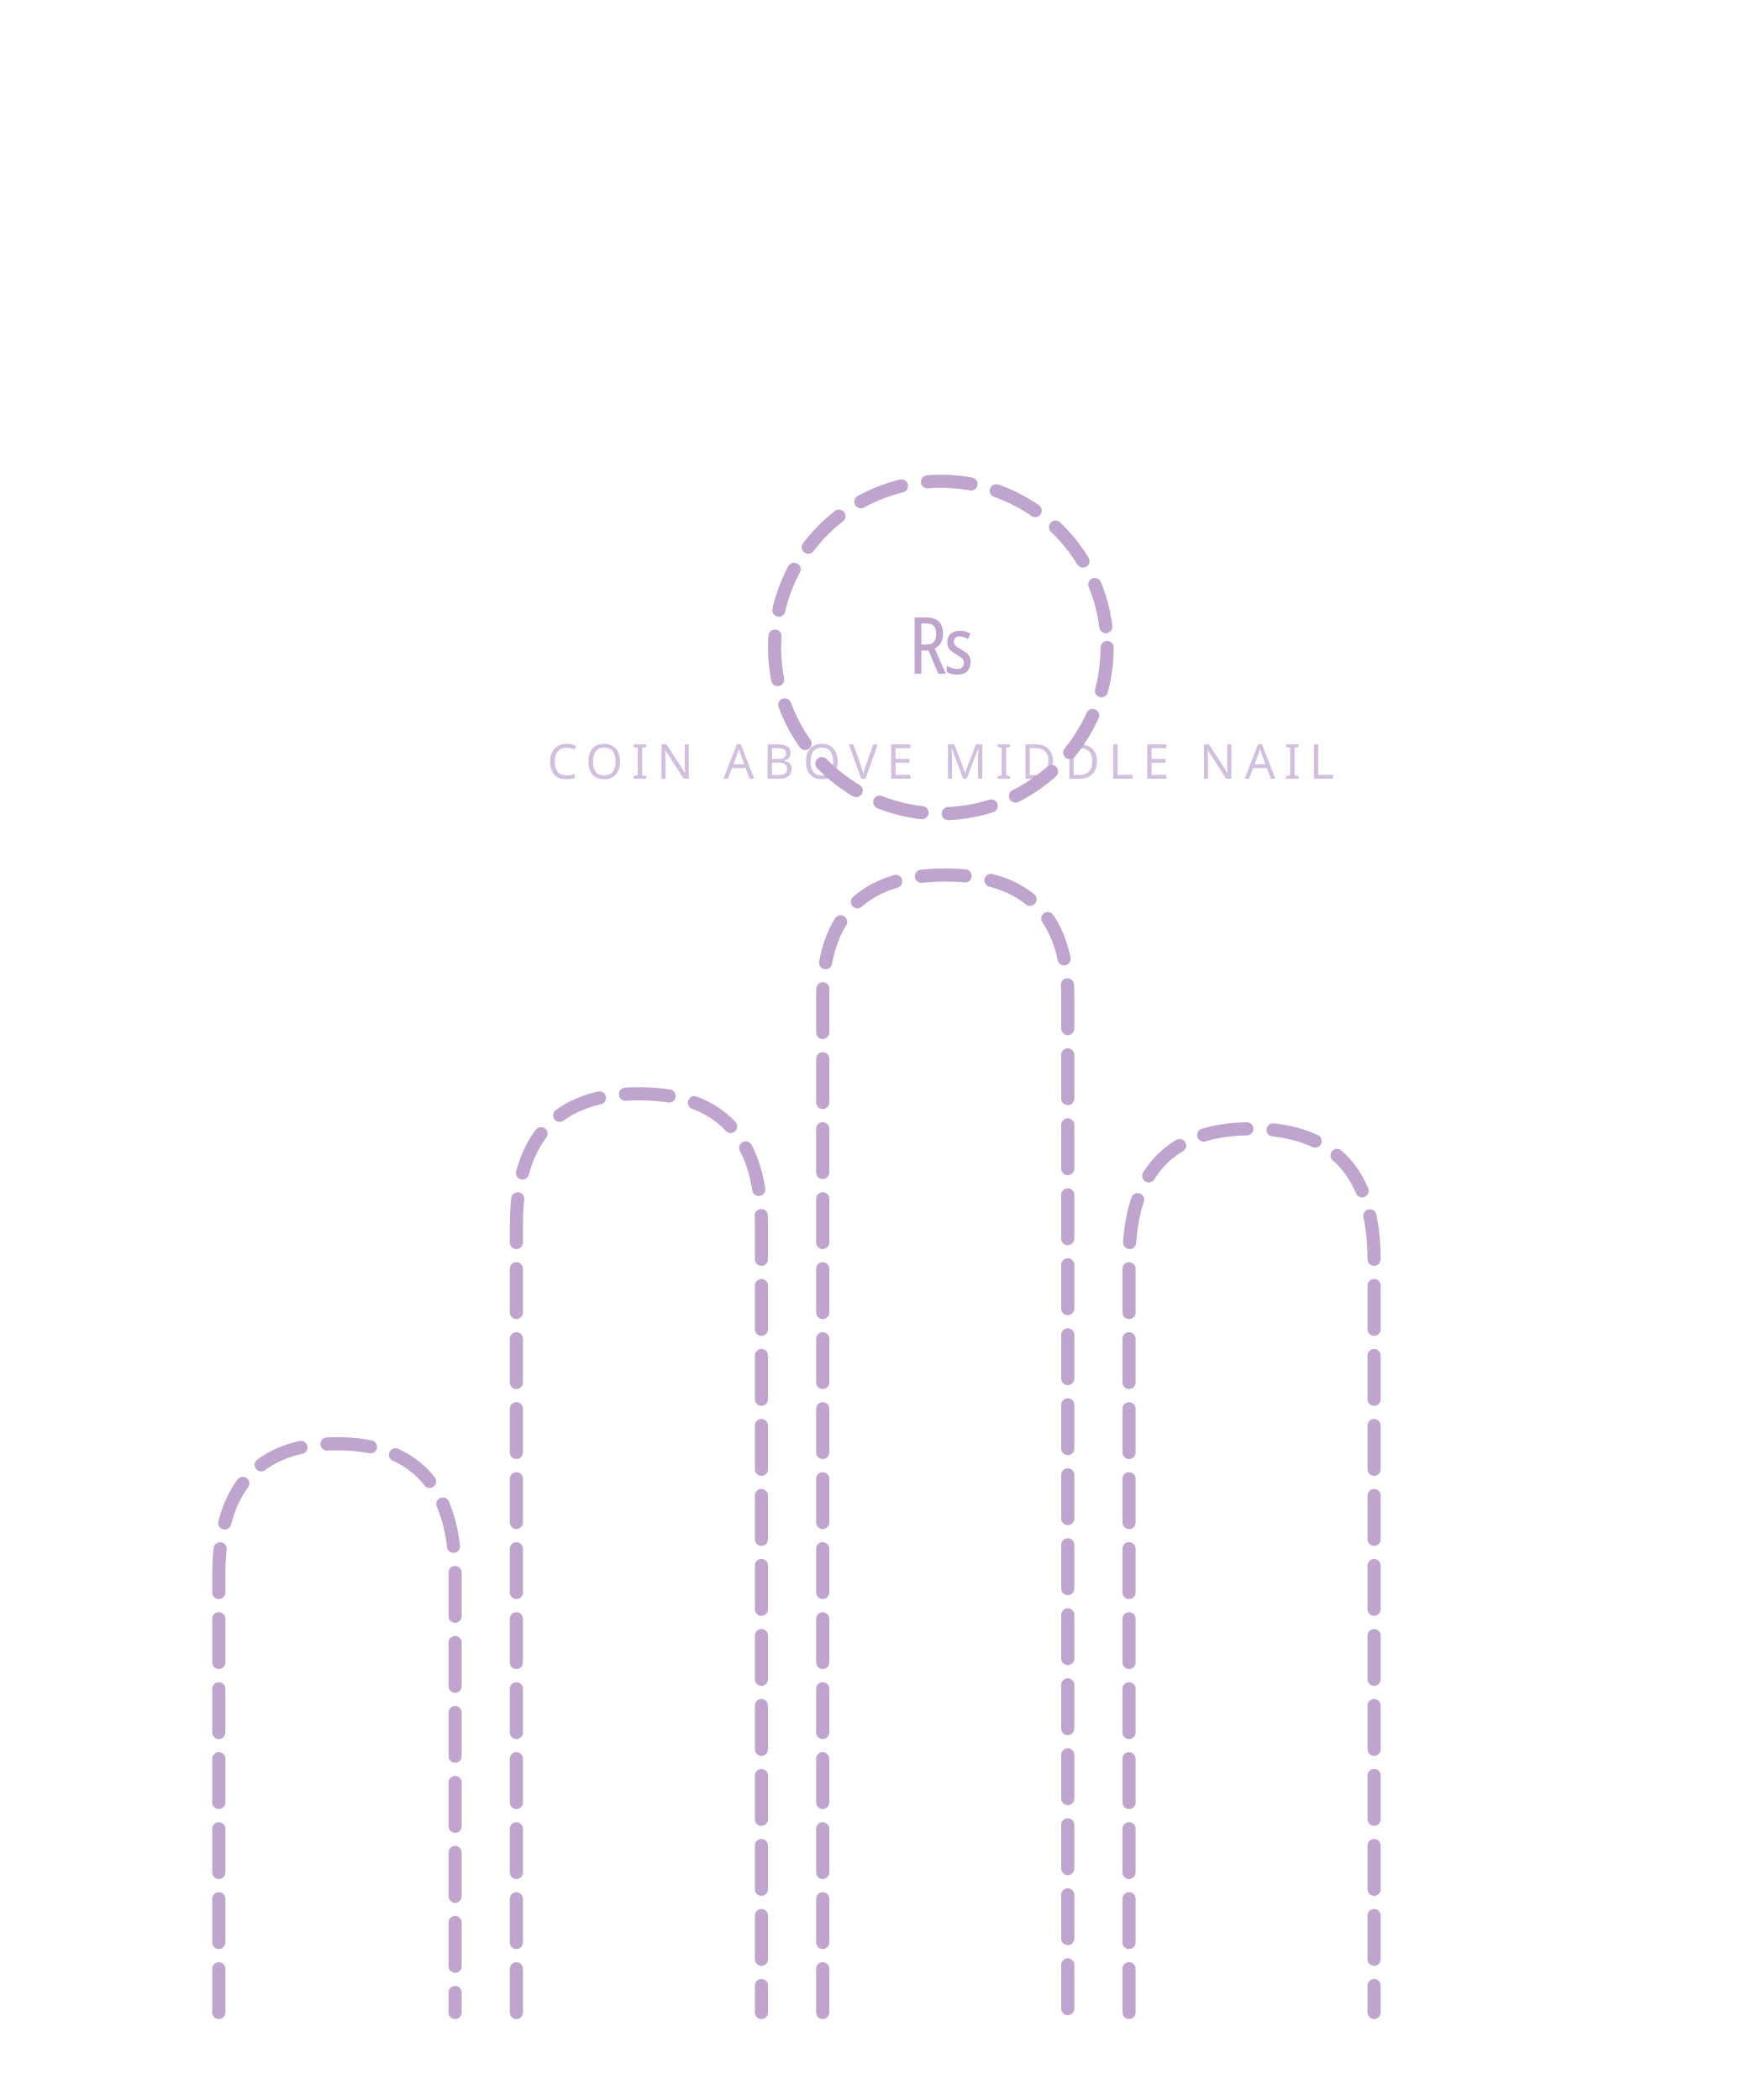
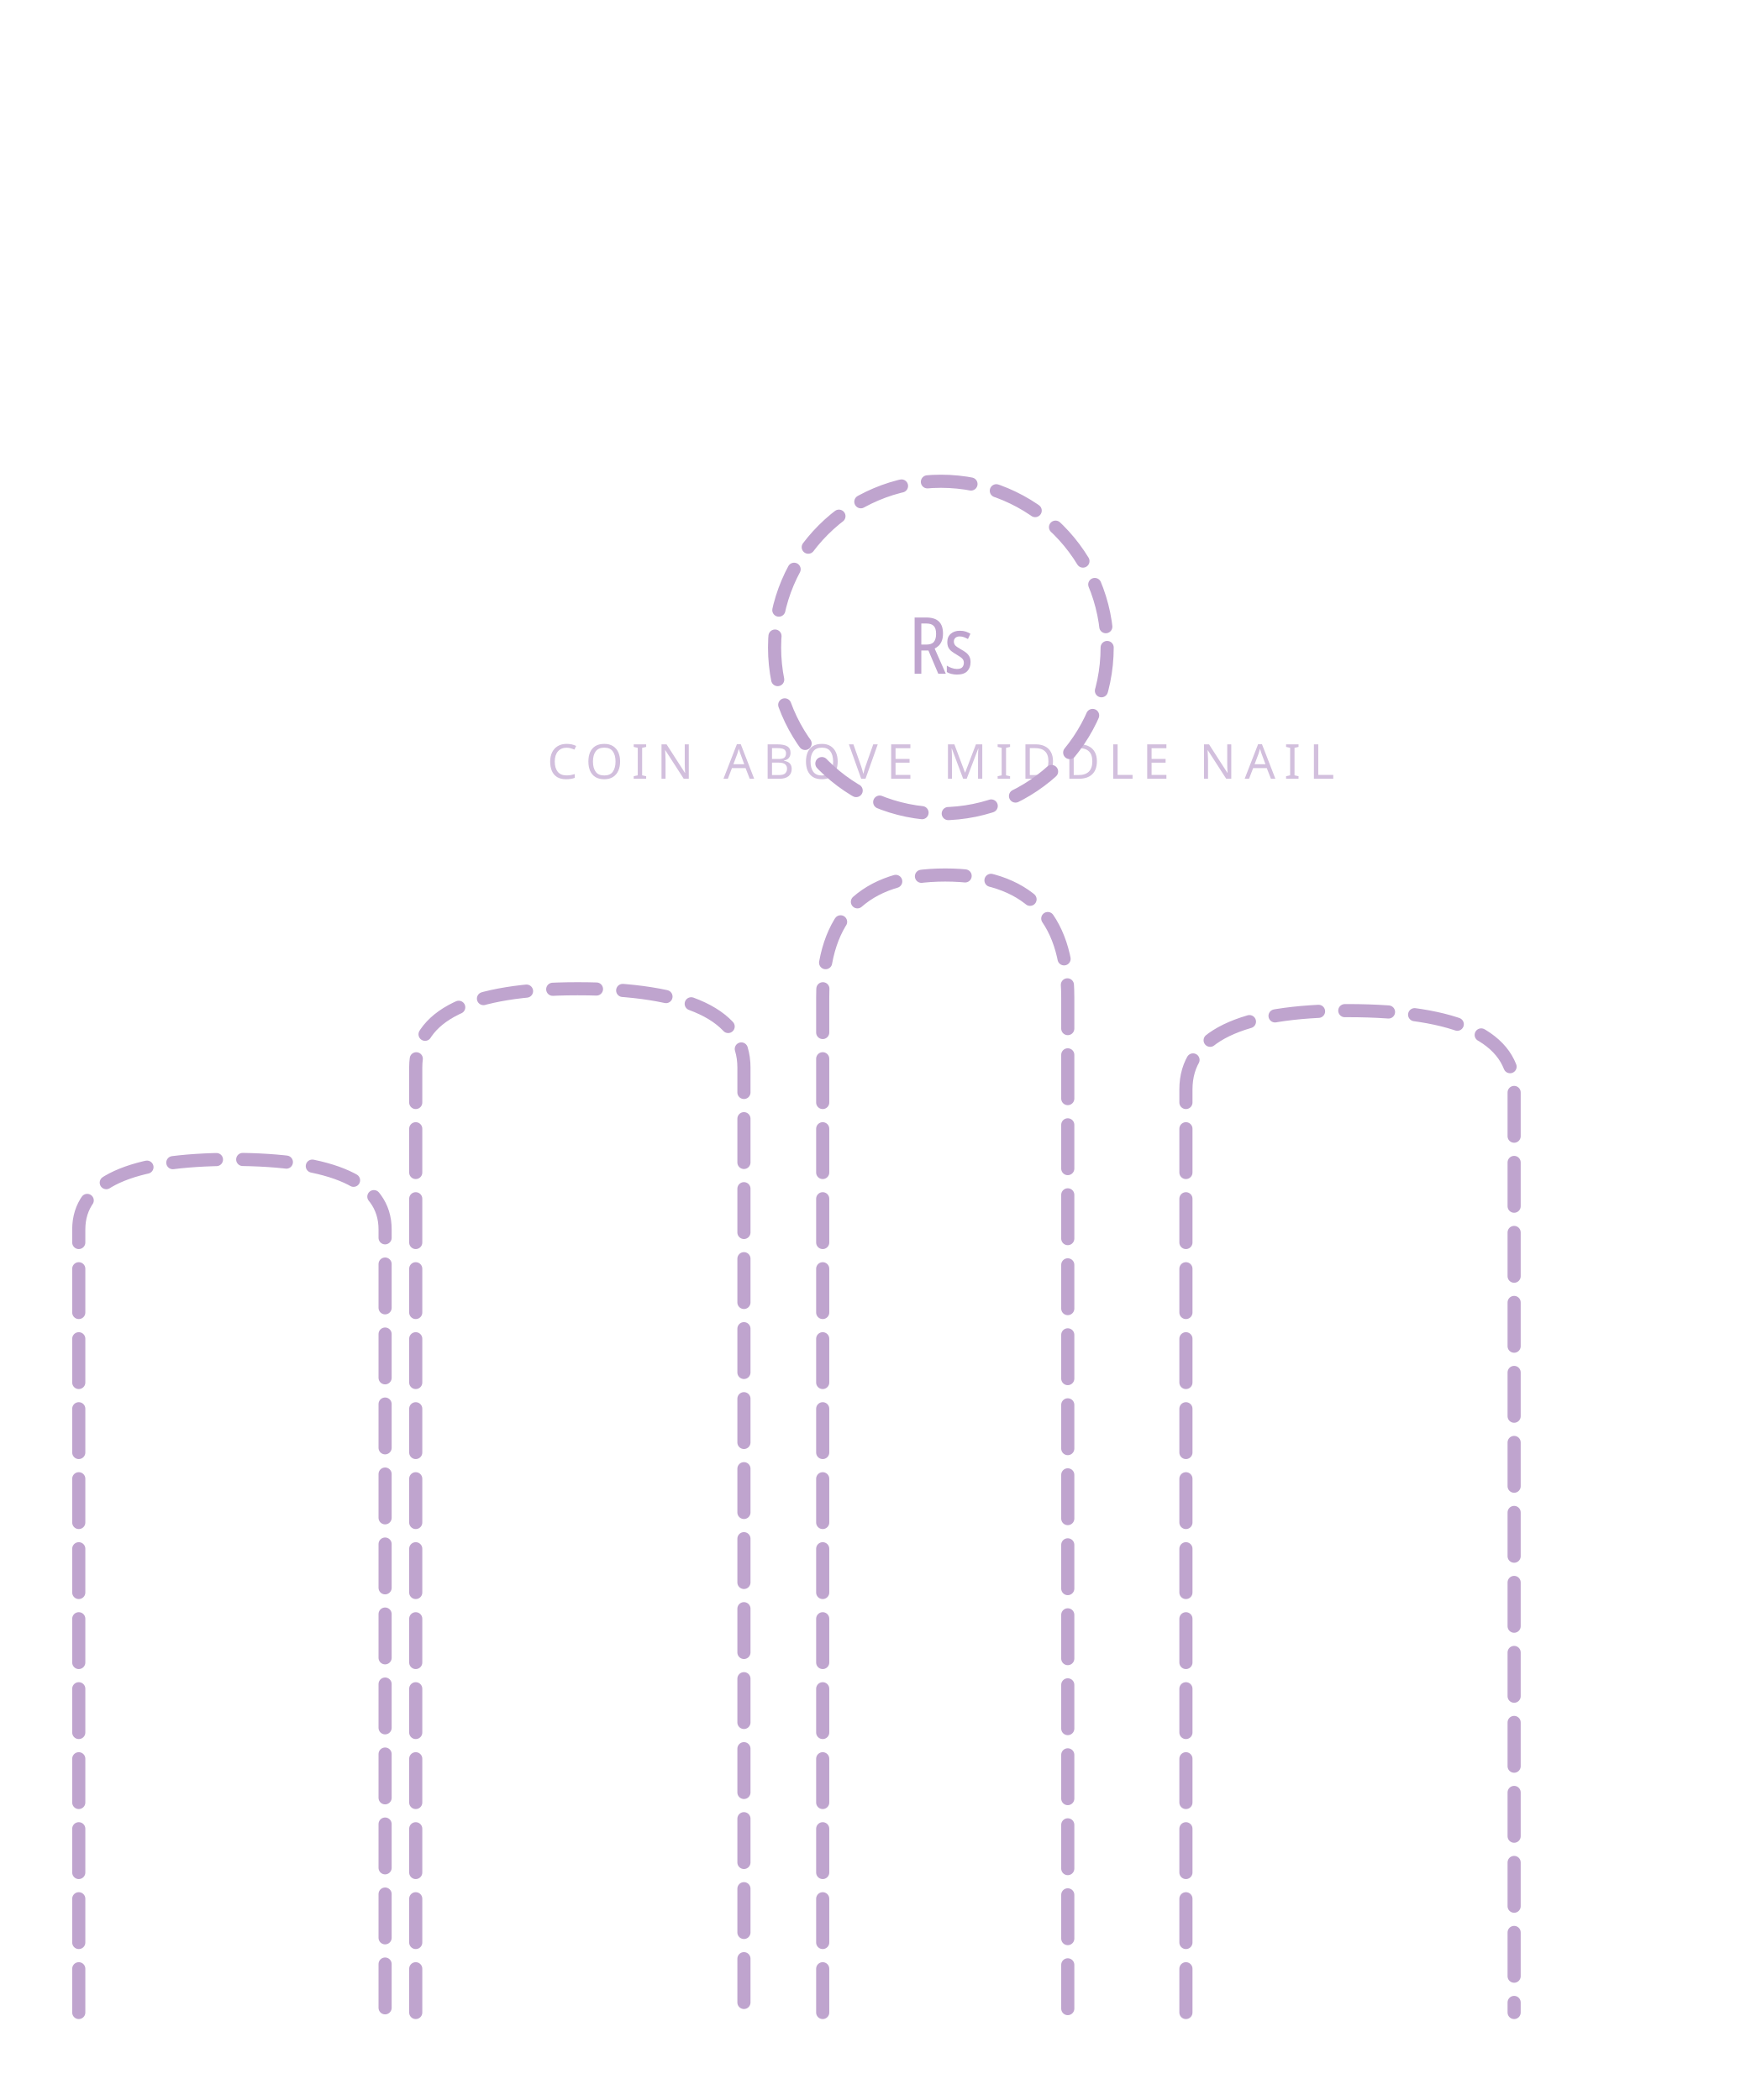
<svg xmlns="http://www.w3.org/2000/svg" viewBox="0 0 400 480" fill="none" stroke="#BFA4CE" stroke-linecap="round" stroke-linejoin="round">
  <circle cx="215" cy="148" r="38" stroke-width="3" stroke-dasharray="10 6" />
  <text x="215" y="154" text-anchor="middle" font-family="DM Sans, ui-sans-serif, system-ui" font-size="18" fill="#BFA4CE" stroke="none">₨</text>
-   <path d="M50,460 L50,360 Q50,330 77,330 Q104,330 104,360 L104,460" stroke-width="3" stroke-dasharray="10 6" />
-   <path d="M118,460 L118,280 Q118,250 146,250 Q174,250 174,280 L174,460" stroke-width="3" stroke-dasharray="10 6" />
+   <path d="M18,460 L18,281 Q18,265 53,265 Q88,265 88,281 L88,460" stroke-width="3" stroke-dasharray="10 6" />
+   <path d="M95,460 L95,244 Q95,226 132,226 Q170,226 170,244 L170,460" stroke-width="3" stroke-dasharray="10 6" />
  <path d="M188,460 L188,228 Q188,200 216,200 Q244,200 244,228 L244,460" stroke-width="3" stroke-dasharray="10 6" />
-   <path d="M258,460 L258,288 Q258,258 286,258 Q314,258 314,288 L314,460" stroke-width="3" stroke-dasharray="10 6" />
+   <path d="M271,460 L271,249 Q271,231 308,231 Q346,231 346,249 L346,460" stroke-width="3" stroke-dasharray="10 6" />
  <text x="215" y="178" text-anchor="middle" font-family="DM Sans, ui-sans-serif, system-ui" font-size="11" letter-spacing="2" fill="#BFA4CE" stroke="none" opacity="0.7">COIN ABOVE MIDDLE NAIL</text>
</svg>
